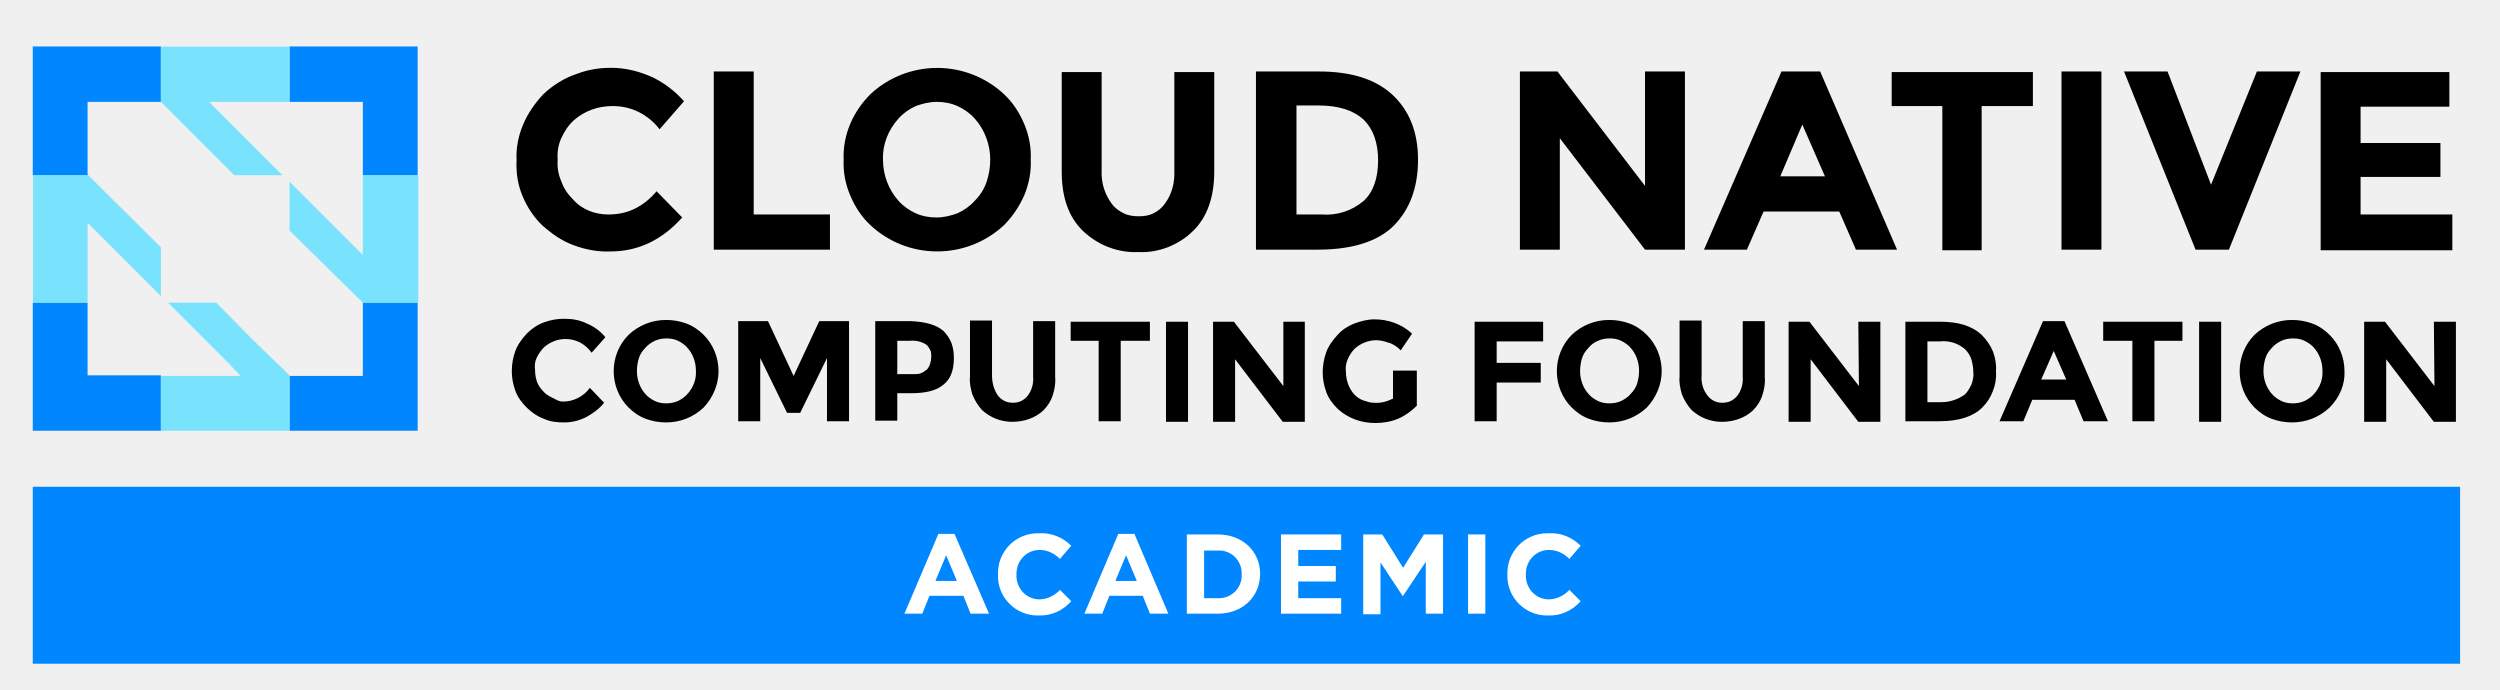
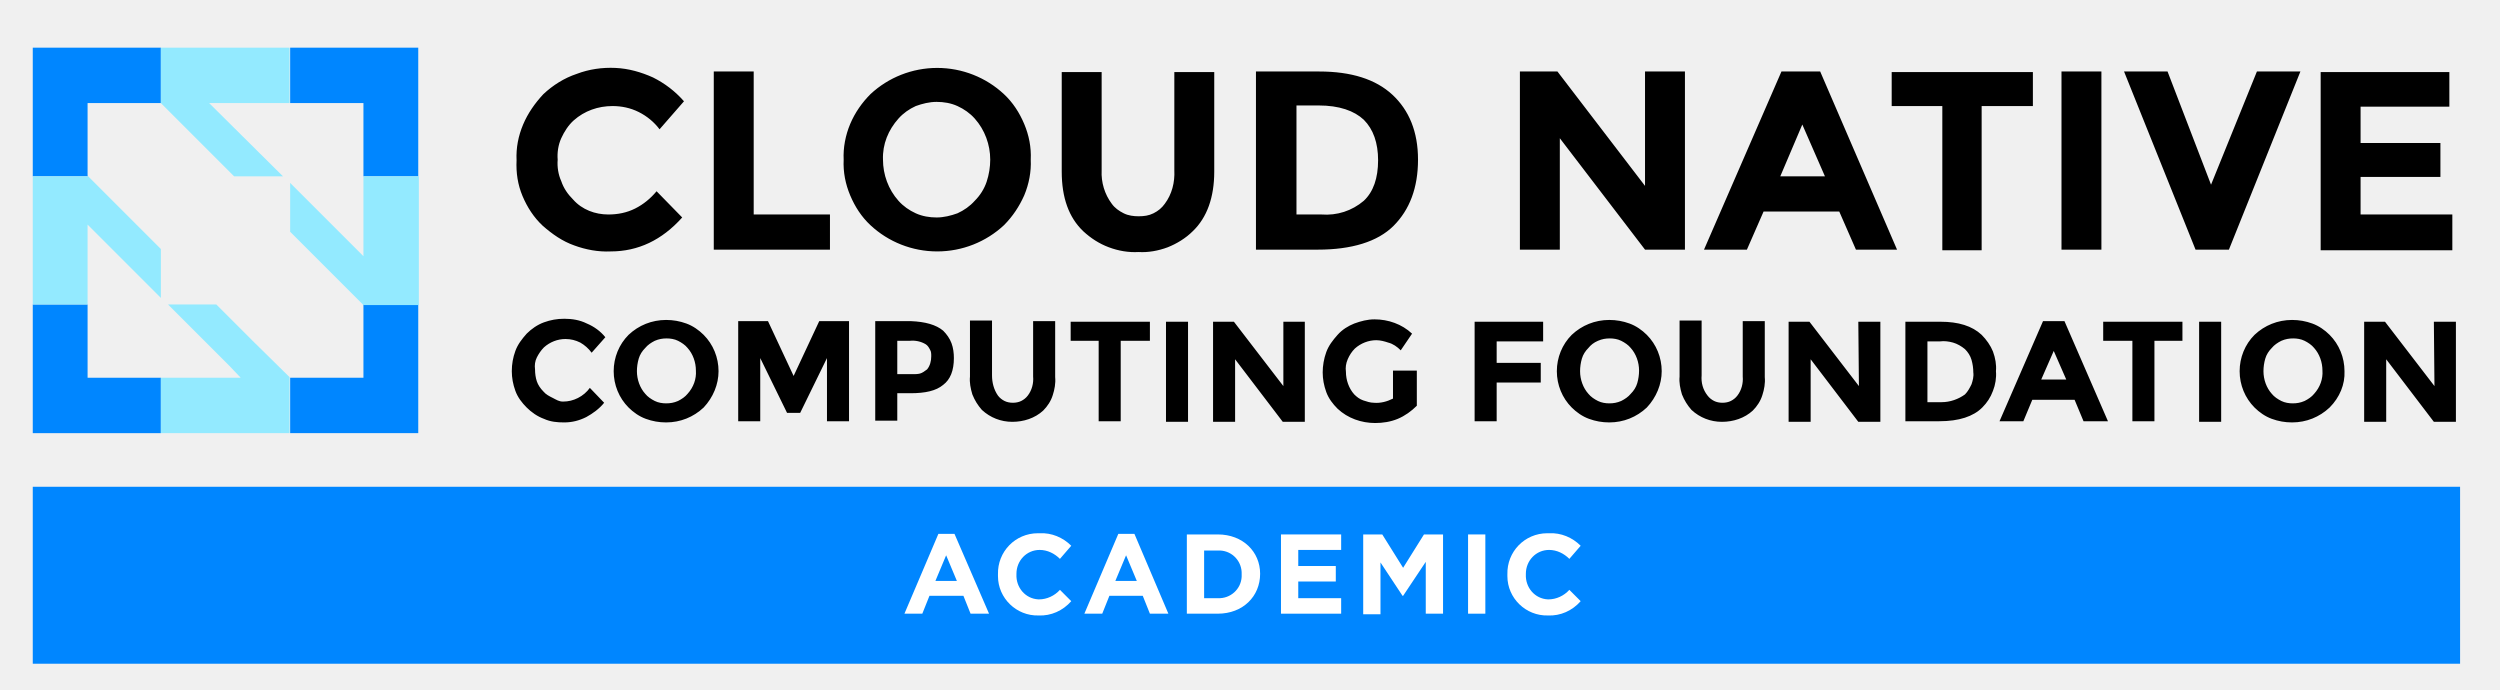
- <svg xmlns="http://www.w3.org/2000/svg" xmlns:xlink="http://www.w3.org/1999/xlink" version="1.1" id="Layer_1" x="0px" y="0px" viewBox="0 0 419.6 115.8" style="enable-background:new 0 0 419.6 115.8;" xml:space="preserve">
+ <svg xmlns="http://www.w3.org/2000/svg" version="1.1" id="Layer_1" x="0px" y="0px" viewBox="0 0 419.6 115.8" style="enable-background:new 0 0 419.6 115.8;" xml:space="preserve">
  <style type="text/css">
	.st0{fill:#0086FF;}
	.st1{fill:#FFFFFF;}
- 	.st2{clip-path:url(#SVGID_00000142147095633678814300000016936586263347667128_);}
- 	.st3{opacity:0.8;fill:#5BDFFF;enable-background:new    ;}
+ 	.st2{fill:#93EAFF;}
</style>
  <rect x="5.5" y="81.7" class="st0" width="407.4" height="29.7" />
  <path class="st1" d="M157.5,89.6h2.7L166,103h-3.1l-1.2-3H156l-1.2,3h-3L157.5,89.6z M160.6,97.5l-1.8-4.3l-1.8,4.3H160.6z" />
  <path class="st1" d="M167.5,96.4L167.5,96.4c-0.1-3.8,2.9-6.9,6.7-6.9c0.1,0,0.2,0,0.3,0c2-0.1,3.9,0.7,5.3,2.1l-1.9,2.2  c-0.9-0.9-2.1-1.5-3.4-1.5c-2.2,0-3.9,1.8-3.9,4v0.1l0,0c-0.1,2.2,1.5,4.1,3.7,4.2h0.1c1.3,0,2.6-0.6,3.5-1.6l1.9,1.9  c-1.4,1.6-3.4,2.5-5.5,2.4c-3.7,0.1-6.8-2.9-6.8-6.6C167.5,96.6,167.5,96.5,167.5,96.4z" />
  <path class="st1" d="M187.7,89.6h2.7l5.7,13.4H193l-1.2-3h-5.6l-1.2,3h-3L187.7,89.6z M190.8,97.5l-1.8-4.3l-1.8,4.3H190.8z" />
  <path class="st1" d="M199.2,89.7h5.2c4.2,0,7.1,2.9,7.1,6.6l0,0c0,3.8-2.9,6.7-7.1,6.7h-5.2V89.7z M204.4,100.4  c2.1,0.1,3.9-1.5,4-3.6c0-0.1,0-0.3,0-0.4l0,0c0.1-2.1-1.5-3.9-3.6-4c-0.1,0-0.3,0-0.4,0h-2.3v8H204.4z" />
  <path class="st1" d="M215,89.7h10.1v2.6h-7.2V95h6.3v2.6h-6.3v2.8h7.2v2.6H215V89.7z" />
  <path class="st1" d="M228.8,89.7h3.2l3.5,5.6l3.5-5.6h3.2V103h-2.9v-8.7l-3.8,5.7h-0.1l-3.7-5.6v8.7h-2.9V89.7z" />
  <path class="st1" d="M246.4,89.7h2.9V103h-2.9V89.7z" />
  <path class="st1" d="M253,96.4L253,96.4c-0.1-3.8,2.9-6.9,6.7-6.9c0.1,0,0.2,0,0.3,0c2-0.1,3.9,0.7,5.3,2.1l-1.9,2.2  c-0.9-0.9-2.1-1.5-3.4-1.5c-2.2,0-3.9,1.8-3.9,4v0.1l0,0c-0.1,2.2,1.5,4.1,3.7,4.2h0.1c1.3,0,2.6-0.6,3.5-1.6l1.9,1.9  c-1.4,1.6-3.4,2.5-5.5,2.4c-3.7,0.1-6.8-2.9-6.8-6.6C253,96.6,253,96.5,253,96.4z" />
  <g>
    <g>
      <g>
-         <defs>
-           <rect id="SVGID_1_" x="5.5" y="7.8" width="406.7" height="64.5" />
-         </defs>
-         <clipPath id="SVGID_00000090976748507933650560000013842048286235248013_">
-           <use xlink:href="#SVGID_1_" style="overflow:visible;" />
-         </clipPath>
-         <g style="clip-path:url(#SVGID_00000090976748507933650560000013842048286235248013_);">
-           <path d="M102.1,36c1.6,0,3.1-0.3,4.5-1s2.6-1.7,3.6-2.9l4.3,4.4c-3.4,3.8-7.4,5.7-12,5.7c-2.1,0.1-4.2-0.3-6.1-1      c-2-0.7-3.7-1.9-5.3-3.3c-1.5-1.4-2.6-3.1-3.4-5c-0.8-1.9-1.1-3.9-1-6c-0.1-2.1,0.3-4.1,1.1-6c0.8-1.9,2-3.6,3.4-5.1      c1.6-1.5,3.5-2.7,5.6-3.4c2.1-0.8,4.3-1.1,6.5-1s4.3,0.7,6.3,1.6c2,1,3.7,2.3,5.2,4l-4.1,4.7c-0.9-1.2-2.1-2.2-3.5-2.9      c-1.4-0.7-2.9-1-4.4-1c-2.4,0-4.7,0.8-6.5,2.4c-0.9,0.8-1.6,1.9-2.1,3s-0.7,2.4-0.6,3.6c-0.1,1.2,0.1,2.5,0.6,3.6      c0.4,1.2,1.1,2.2,2,3.1C97.7,35.2,99.9,36,102.1,36z M119.8,41.9V12h6.7v24h12.8v5.9H119.8z M168.5,37.8c-3,2.8-7,4.4-11.2,4.4      s-8.2-1.6-11.2-4.4c-1.5-1.4-2.6-3.1-3.4-5c-0.8-1.9-1.2-3.9-1.1-6c-0.1-2,0.3-4.1,1.1-6s2-3.6,3.4-5c3-2.8,7-4.4,11.2-4.4      s8.2,1.6,11.2,4.4c1.5,1.4,2.6,3.1,3.4,5c0.8,1.9,1.2,3.9,1.1,6c0.1,2-0.3,4.1-1.1,6C171.1,34.6,170,36.3,168.5,37.8z       M166.2,26.8c0-2.5-0.9-5-2.6-6.9c-0.8-0.9-1.8-1.6-2.9-2.1c-1.1-0.5-2.3-0.7-3.5-0.7s-2.4,0.3-3.5,0.7      c-1.1,0.5-2.1,1.2-2.9,2.1c-1.7,1.9-2.7,4.3-2.6,6.9c0,2.5,0.9,5,2.6,6.9c0.8,0.9,1.8,1.6,2.9,2.1c1.1,0.5,2.3,0.7,3.5,0.7      s2.4-0.3,3.5-0.7c1.1-0.5,2.1-1.2,2.9-2.1c0.9-0.9,1.6-2,2-3.2C166,29.3,166.2,28,166.2,26.8z M186.6,34.2      c0.5,0.7,1.2,1.2,2,1.6c0.8,0.4,1.7,0.5,2.5,0.5c0.9,0,1.7-0.1,2.5-0.5s1.4-0.9,1.9-1.6c1.2-1.6,1.7-3.6,1.6-5.6V12.1h6.7v16.7      c0,4.3-1.2,7.7-3.6,10c-1.2,1.2-2.7,2.1-4.2,2.7c-1.6,0.6-3.3,0.9-4.9,0.8c-1.7,0.1-3.4-0.2-5-0.8s-3-1.5-4.3-2.7      c-2.4-2.3-3.6-5.6-3.6-10V12.1h6.7v16.5C184.8,30.6,185.4,32.6,186.6,34.2z M233.7,15.9c2.8,2.6,4.3,6.2,4.3,10.9      s-1.4,8.4-4.1,11.1c-2.7,2.7-7.1,4-12.7,4h-10.4V12h10.6C226.8,12,230.9,13.3,233.7,15.9z M228.9,33.7c1.6-1.5,2.4-3.8,2.4-6.8      c0-2.9-0.8-5.2-2.4-6.8c-1.6-1.5-4.1-2.4-7.6-2.4h-3.7V36h4.2C224.4,36.2,226.9,35.4,228.9,33.7z M276.1,12h6.7v29.9h-6.7      l-14.3-18.7v18.7h-6.7V12h6.3l14.7,19.2L276.1,12L276.1,12z M311.5,41.9l-2.8-6.4H296l-2.8,6.4H286L299,12h6.5l12.9,29.9H311.5z       M302.5,20.9l-3.7,8.7h7.5L302.5,20.9z M332.6,17.8V42H326V17.8h-8.5v-5.7h23.7v5.7H332.6z M346,12h6.7v29.9H346V12z M371.1,31      l7.7-19h7.3l-12,29.9h-5.6l-12-29.9h7.3L371.1,31z M411.1,12v5.9h-14.9V24h13.4v5.7h-13.4V36h15.4v6h-22.1V12.1h21.6V12z       M94.5,67.4c0.9,0,1.7-0.2,2.5-0.6s1.5-1,2-1.7l2.4,2.5c-0.8,1-1.9,1.8-3,2.4c-1.2,0.6-2.4,0.9-3.7,0.9c-1.2,0-2.3-0.1-3.4-0.6      c-1.1-0.4-2.1-1.1-2.9-1.9s-1.5-1.7-1.9-2.8c-0.4-1.1-0.6-2.2-0.6-3.3c0-1.2,0.2-2.3,0.6-3.4c0.4-1.1,1.1-2,1.9-2.9      c0.8-0.8,1.8-1.5,2.9-1.9s2.2-0.6,3.4-0.6c1.3,0,2.6,0.2,3.8,0.8c1.2,0.5,2.3,1.3,3.1,2.3l-2.3,2.6c-0.5-0.7-1.2-1.3-1.9-1.7      c-0.8-0.4-1.6-0.6-2.5-0.6c-1.3,0-2.6,0.5-3.6,1.4c-0.5,0.5-0.9,1.1-1.2,1.7c-0.3,0.6-0.4,1.3-0.3,2c0,0.7,0.1,1.4,0.3,2      c0.2,0.6,0.6,1.2,1.1,1.7c0.4,0.5,1,0.8,1.6,1.1S93.8,67.4,94.5,67.4z M118.1,68.4c-1.7,1.6-3.9,2.5-6.3,2.5      c-1.2,0-2.3-0.2-3.4-0.6s-2.1-1.1-2.9-1.9c-1.6-1.6-2.5-3.8-2.5-6.1c0-2.3,0.9-4.5,2.5-6.1c1.7-1.6,3.9-2.5,6.3-2.5      c1.2,0,2.3,0.2,3.4,0.6c1.1,0.4,2.1,1.1,2.9,1.9c1.6,1.6,2.5,3.8,2.5,6.1C120.6,64.5,119.7,66.7,118.1,68.4z M116.8,62.2      c0-1.4-0.5-2.8-1.4-3.8c-0.4-0.5-1-0.9-1.6-1.2s-1.3-0.4-1.9-0.4c-0.7,0-1.3,0.1-2,0.4c-0.6,0.3-1.2,0.7-1.6,1.2      c-0.5,0.5-0.9,1.1-1.1,1.8s-0.3,1.4-0.3,2.1c0,1.4,0.5,2.8,1.4,3.8c0.4,0.5,1,0.9,1.6,1.2c0.6,0.3,1.3,0.4,1.9,0.4      c0.7,0,1.3-0.1,2-0.4c0.6-0.3,1.2-0.7,1.6-1.2C116.4,65,116.9,63.6,116.8,62.2z M138.8,60.1l-4.5,9.2h-2.2l-4.5-9.2v10.6h-3.7      V53.9h5l4.3,9.2l4.3-9.2h5v16.8h-3.7L138.8,60.1L138.8,60.1z M158.3,55.5c0.6,0.6,1.1,1.3,1.4,2.1c0.3,0.8,0.4,1.7,0.4,2.5      c0,2.1-0.6,3.6-1.8,4.5c-1.2,1-3,1.4-5.5,1.4h-2.2v4.6h-3.7V53.9h6C155.3,54,157.1,54.5,158.3,55.5z M155.6,62      c0.5-0.6,0.7-1.4,0.7-2.2c0-0.4,0-0.8-0.2-1.1c-0.2-0.4-0.4-0.7-0.7-0.9c-0.8-0.5-1.8-0.7-2.7-0.6h-2.1v5.6h2.5      c0.5,0,0.9,0,1.3-0.1C154.8,62.6,155.2,62.3,155.6,62z M167.5,66.4c0.3,0.4,0.7,0.7,1.1,0.9c0.4,0.2,0.9,0.3,1.4,0.3      s1-0.1,1.4-0.3c0.4-0.2,0.8-0.5,1.1-0.9c0.7-0.9,1-2.1,0.9-3.2v-9.3h3.7v9.4c0.1,1-0.1,2.1-0.4,3c-0.3,1-0.9,1.9-1.6,2.6      c-1.4,1.3-3.3,1.9-5.2,1.9s-3.7-0.7-5.1-2c-0.7-0.8-1.2-1.6-1.6-2.6c-0.3-1-0.5-2-0.4-3v-9.4h3.7V63      C166.5,64.2,166.8,65.4,167.5,66.4z M188.1,57.2v13.5h-3.7V57.2h-4.7V54H193v3.2H188.1z M195.7,54h3.7v16.8h-3.7V54z M215.3,54      h3.7v16.8h-3.7l-8-10.5v10.5h-3.7V54h3.5l8.3,10.8V54H215.3z M234.1,62.2h3.7v5.9c-0.9,0.9-2,1.7-3.2,2.2s-2.5,0.7-3.8,0.7      c-2.3,0-4.6-0.8-6.3-2.4c-0.8-0.8-1.5-1.7-1.9-2.8c-0.4-1.1-0.6-2.2-0.6-3.3s0.2-2.3,0.6-3.4c0.4-1.1,1.1-2,1.9-2.9      s1.8-1.5,2.8-1.9c1.1-0.4,2.2-0.7,3.4-0.7c2.3,0,4.6,0.8,6.3,2.4l-1.9,2.8c-0.6-0.6-1.3-1.1-2.1-1.3c-0.6-0.2-1.3-0.4-2-0.4      c-1.3,0-2.6,0.5-3.6,1.4c-0.5,0.5-0.9,1.1-1.2,1.8s-0.4,1.4-0.3,2.1c0,1.4,0.5,2.8,1.4,3.8c0.4,0.4,0.9,0.8,1.5,1      s1.2,0.4,1.8,0.4c1.1,0.1,2.2-0.2,3.2-0.7v-4.7L234.1,62.2L234.1,62.2z M259,54v3.3h-7.8v3.6h7.4v3.3h-7.4v6.5h-3.7V54H259z       M276.4,68.4c-1.7,1.6-3.9,2.5-6.3,2.5c-1.2,0-2.3-0.2-3.4-0.6s-2.1-1.1-2.9-1.9c-1.6-1.6-2.5-3.8-2.5-6.1      c0-2.3,0.9-4.5,2.5-6.1c1.7-1.6,3.9-2.5,6.3-2.5c1.2,0,2.3,0.2,3.4,0.6c1.1,0.4,2.1,1.1,2.9,1.9c1.6,1.6,2.5,3.8,2.5,6.1      C278.9,64.5,278,66.7,276.4,68.4z M275.1,62.2c0-1.4-0.5-2.8-1.4-3.8c-0.4-0.5-1-0.9-1.6-1.2s-1.3-0.4-1.9-0.4      c-0.7,0-1.3,0.1-2,0.4s-1.2,0.7-1.6,1.2c-0.5,0.5-0.9,1.1-1.1,1.8s-0.3,1.4-0.3,2.1c0,1.4,0.5,2.8,1.4,3.8      c0.4,0.5,1,0.9,1.6,1.2c0.6,0.3,1.3,0.4,1.9,0.4c0.7,0,1.3-0.1,2-0.4c0.6-0.3,1.2-0.7,1.6-1.2c0.5-0.5,0.9-1.1,1.1-1.8      C275,63.6,275.1,62.9,275.1,62.2z M286.6,66.4c0.3,0.4,0.7,0.7,1.1,0.9c0.4,0.2,0.9,0.3,1.4,0.3s1-0.1,1.4-0.3      c0.4-0.2,0.8-0.5,1.1-0.9c0.7-0.9,1-2.1,0.9-3.2v-9.3h3.7v9.4c0.1,1-0.1,2.1-0.4,3c-0.3,1-0.9,1.9-1.6,2.6      c-1.4,1.3-3.3,1.9-5.2,1.9c-1.9,0-3.7-0.7-5.1-2c-0.7-0.8-1.2-1.6-1.6-2.6c-0.3-1-0.5-2-0.4-3v-9.4h3.7V63      C285.5,64.2,285.8,65.4,286.6,66.4z M311.9,54h3.7v16.8h-3.7l-8-10.5v10.5h-3.7V54h3.5l8.3,10.8L311.9,54L311.9,54z M332.6,56.2      c0.8,0.8,1.5,1.8,1.9,2.8c0.4,1.1,0.6,2.2,0.5,3.3c0.1,1.1-0.1,2.3-0.5,3.3c-0.4,1.1-1,2-1.8,2.8c-1.5,1.5-3.9,2.3-7.2,2.3h-5.7      V54h5.9C328.7,54,331,54.7,332.6,56.2z M329.8,66.2c0.5-0.5,0.8-1.1,1.1-1.7c0.2-0.6,0.4-1.3,0.3-2c0-0.7-0.1-1.4-0.3-2.1      c-0.2-0.7-0.6-1.3-1.1-1.8c-0.6-0.5-1.3-0.9-2-1.1c-0.7-0.2-1.5-0.3-2.2-0.2h-2.1v10.2h2.4C327.3,67.5,328.7,67,329.8,66.2z       M349.7,70.7l-1.5-3.6h-7.1l-1.5,3.6h-4l7.3-16.8h3.6l7.3,16.8H349.7z M344.7,58.9l-2.1,4.8h4.2L344.7,58.9z M361.6,57.2v13.5      h-3.7V57.2H353V54h13.3v3.2H361.6z M369.1,54h3.7v16.8h-3.7V54z M391,68.4c-1.7,1.6-3.9,2.5-6.3,2.5c-1.2,0-2.3-0.2-3.4-0.6      s-2.1-1.1-2.9-1.9c-1.6-1.6-2.5-3.8-2.5-6.1c0-2.3,0.9-4.5,2.5-6.1c1.7-1.6,3.9-2.5,6.3-2.5c1.2,0,2.3,0.2,3.4,0.6      c1.1,0.4,2.1,1.1,2.9,1.9c1.6,1.6,2.5,3.8,2.5,6.1C393.6,64.5,392.7,66.7,391,68.4z M389.8,62.2c0-1.4-0.5-2.8-1.4-3.8      c-0.4-0.5-1-0.9-1.6-1.2s-1.3-0.4-1.9-0.4c-0.7,0-1.3,0.1-2,0.4c-0.6,0.3-1.2,0.7-1.6,1.2c-0.5,0.5-0.9,1.1-1.1,1.8      s-0.3,1.4-0.3,2.1c0,1.4,0.5,2.8,1.4,3.8c0.4,0.5,1,0.9,1.6,1.2c0.6,0.3,1.3,0.4,1.9,0.4c0.7,0,1.3-0.1,2-0.4      c0.6-0.3,1.2-0.7,1.6-1.2C389.4,65,389.9,63.6,389.8,62.2z M408.5,54h3.7v16.8h-3.7l-8-10.5v10.5h-3.7V54h3.5l8.3,10.8L408.5,54      z" />
-           <path class="st0" d="M14.7,50.8H5.5v21.5H27V63H14.7V50.8z M60.9,50.9v12.2H48.6v9.3h21.5V50.8h-9.3L60.9,50.9z M5.5,29.4h9.3      l-0.1-0.1V17.1H27V7.8H5.5V29.4z M48.6,7.8v9.3h12.3v12.3h9.2V7.8H48.6z" />
+         <g>
          <g>
-             <path class="st3" d="M47.4,29.4L35.1,17.1h13.5V7.8H27v9.3l12.3,12.3C39.3,29.4,47.4,29.4,47.4,29.4z M36.3,50.8h-8.1L38.4,61       l2,2.1H27v9.3h21.6V63l-6.2-6L36.3,50.8z M60.9,29.4v13.4l-2.1-2.1L48.6,30.5v8.2l6.1,6l6.2,6.1h9.3V29.4H60.9z M27,41.5       L14.8,29.4H5.5v21.4h9.2V37.4L27,49.7V41.5z" />
+             <path d="M102.1,36c1.6,0,3.1-0.3,4.5-1s2.6-1.7,3.6-2.9l4.3,4.4c-3.4,3.8-7.4,5.7-12,5.7c-2.1,0.1-4.2-0.3-6.1-1       c-2-0.7-3.7-1.9-5.3-3.3c-1.5-1.4-2.6-3.1-3.4-5c-0.8-1.9-1.1-3.9-1-6c-0.1-2.1,0.3-4.1,1.1-6c0.8-1.9,2-3.6,3.4-5.1       c1.6-1.5,3.5-2.7,5.6-3.4c2.1-0.8,4.3-1.1,6.5-1s4.3,0.7,6.3,1.6c2,1,3.7,2.3,5.2,4l-4.1,4.7c-0.9-1.2-2.1-2.2-3.5-2.9       c-1.4-0.7-2.9-1-4.4-1c-2.4,0-4.7,0.8-6.5,2.4c-0.9,0.8-1.6,1.9-2.1,3s-0.7,2.4-0.6,3.6c-0.1,1.2,0.1,2.5,0.6,3.6       c0.4,1.2,1.1,2.2,2,3.1C97.7,35.2,99.9,36,102.1,36z M119.8,41.9V12h6.7v24h12.8v5.9H119.8z M168.5,37.8c-3,2.8-7,4.4-11.2,4.4       s-8.2-1.6-11.2-4.4c-1.5-1.4-2.6-3.1-3.4-5c-0.8-1.9-1.2-3.9-1.1-6c-0.1-2,0.3-4.1,1.1-6s2-3.6,3.4-5c3-2.8,7-4.4,11.2-4.4       s8.2,1.6,11.2,4.4c1.5,1.4,2.6,3.1,3.4,5c0.8,1.9,1.2,3.9,1.1,6c0.1,2-0.3,4.1-1.1,6C171.1,34.6,170,36.3,168.5,37.8z        M166.2,26.8c0-2.5-0.9-5-2.6-6.9c-0.8-0.9-1.8-1.6-2.9-2.1c-1.1-0.5-2.3-0.7-3.5-0.7s-2.4,0.3-3.5,0.7       c-1.1,0.5-2.1,1.2-2.9,2.1c-1.7,1.9-2.7,4.3-2.6,6.9c0,2.5,0.9,5,2.6,6.9c0.8,0.9,1.8,1.6,2.9,2.1c1.1,0.5,2.3,0.7,3.5,0.7       s2.4-0.3,3.5-0.7c1.1-0.5,2.1-1.2,2.9-2.1c0.9-0.9,1.6-2,2-3.2C166,29.3,166.2,28,166.2,26.8z M186.6,34.2       c0.5,0.7,1.2,1.2,2,1.6c0.8,0.4,1.7,0.5,2.5,0.5c0.9,0,1.7-0.1,2.5-0.5s1.4-0.9,1.9-1.6c1.2-1.6,1.7-3.6,1.6-5.6V12.1h6.7v16.7       c0,4.3-1.2,7.7-3.6,10c-1.2,1.2-2.7,2.1-4.2,2.7c-1.6,0.6-3.3,0.9-4.9,0.8c-1.7,0.1-3.4-0.2-5-0.8s-3-1.5-4.3-2.7       c-2.4-2.3-3.6-5.6-3.6-10V12.1h6.7v16.5C184.8,30.6,185.4,32.6,186.6,34.2z M233.7,15.9c2.8,2.6,4.3,6.2,4.3,10.9       s-1.4,8.4-4.1,11.1c-2.7,2.7-7.1,4-12.7,4h-10.4V12h10.6C226.8,12,230.9,13.3,233.7,15.9z M228.9,33.7c1.6-1.5,2.4-3.8,2.4-6.8       c0-2.9-0.8-5.2-2.4-6.8c-1.6-1.5-4.1-2.4-7.6-2.4h-3.7V36h4.2C224.4,36.2,226.9,35.4,228.9,33.7z M276.1,12h6.7v29.9h-6.7       l-14.3-18.7v18.7h-6.7V12h6.3l14.7,19.2L276.1,12L276.1,12z M311.5,41.9l-2.8-6.4H296l-2.8,6.4H286L299,12h6.5l12.9,29.9H311.5       z M302.5,20.9l-3.7,8.7h7.5L302.5,20.9z M332.6,17.8V42H326V17.8h-8.5v-5.7h23.7v5.7H332.6z M346,12h6.7v29.9H346V12z        M371.1,31l7.7-19h7.3l-12,29.9h-5.6l-12-29.9h7.3L371.1,31z M411.1,12v5.9h-14.9V24h13.4v5.7h-13.4V36h15.4v6h-22.1V12.1h21.6       V12z M94.5,67.4c0.9,0,1.7-0.2,2.5-0.6s1.5-1,2-1.7l2.4,2.5c-0.8,1-1.9,1.8-3,2.4c-1.2,0.6-2.4,0.9-3.7,0.9       c-1.2,0-2.3-0.1-3.4-0.6c-1.1-0.4-2.1-1.1-2.9-1.9s-1.5-1.7-1.9-2.8c-0.4-1.1-0.6-2.2-0.6-3.3c0-1.2,0.2-2.3,0.6-3.4       c0.4-1.1,1.1-2,1.9-2.9c0.8-0.8,1.8-1.5,2.9-1.9s2.2-0.6,3.4-0.6c1.3,0,2.6,0.2,3.8,0.8c1.2,0.5,2.3,1.3,3.1,2.3l-2.3,2.6       c-0.5-0.7-1.2-1.3-1.9-1.7c-0.8-0.4-1.6-0.6-2.5-0.6c-1.3,0-2.6,0.5-3.6,1.4c-0.5,0.5-0.9,1.1-1.2,1.7c-0.3,0.6-0.4,1.3-0.3,2       c0,0.7,0.1,1.4,0.3,2c0.2,0.6,0.6,1.2,1.1,1.7c0.4,0.5,1,0.8,1.6,1.1S93.8,67.4,94.5,67.4z M118.1,68.4       c-1.7,1.6-3.9,2.5-6.3,2.5c-1.2,0-2.3-0.2-3.4-0.6s-2.1-1.1-2.9-1.9c-1.6-1.6-2.5-3.8-2.5-6.1c0-2.3,0.9-4.5,2.5-6.1       c1.7-1.6,3.9-2.5,6.3-2.5c1.2,0,2.3,0.2,3.4,0.6c1.1,0.4,2.1,1.1,2.9,1.9c1.6,1.6,2.5,3.8,2.5,6.1       C120.6,64.5,119.7,66.7,118.1,68.4z M116.8,62.2c0-1.4-0.5-2.8-1.4-3.8c-0.4-0.5-1-0.9-1.6-1.2s-1.3-0.4-1.9-0.4       c-0.7,0-1.3,0.1-2,0.4c-0.6,0.3-1.2,0.7-1.6,1.2c-0.5,0.5-0.9,1.1-1.1,1.8s-0.3,1.4-0.3,2.1c0,1.4,0.5,2.8,1.4,3.8       c0.4,0.5,1,0.9,1.6,1.2c0.6,0.3,1.3,0.4,1.9,0.4c0.7,0,1.3-0.1,2-0.4c0.6-0.3,1.2-0.7,1.6-1.2C116.4,65,116.9,63.6,116.8,62.2z        M138.8,60.1l-4.5,9.2h-2.2l-4.5-9.2v10.6h-3.7V53.9h5l4.3,9.2l4.3-9.2h5v16.8h-3.7L138.8,60.1L138.8,60.1z M158.3,55.5       c0.6,0.6,1.1,1.3,1.4,2.1c0.3,0.8,0.4,1.7,0.4,2.5c0,2.1-0.6,3.6-1.8,4.5c-1.2,1-3,1.4-5.5,1.4h-2.2v4.6h-3.7V53.9h6       C155.3,54,157.1,54.5,158.3,55.5z M155.6,62c0.5-0.6,0.7-1.4,0.7-2.2c0-0.4,0-0.8-0.2-1.1c-0.2-0.4-0.4-0.7-0.7-0.9       c-0.8-0.5-1.8-0.7-2.7-0.6h-2.1v5.6h2.5c0.5,0,0.9,0,1.3-0.1C154.8,62.6,155.2,62.3,155.6,62z M167.5,66.4       c0.3,0.4,0.7,0.7,1.1,0.9c0.4,0.2,0.9,0.3,1.4,0.3s1-0.1,1.4-0.3c0.4-0.2,0.8-0.5,1.1-0.9c0.7-0.9,1-2.1,0.9-3.2v-9.3h3.7v9.4       c0.1,1-0.1,2.1-0.4,3c-0.3,1-0.9,1.9-1.6,2.6c-1.4,1.3-3.3,1.9-5.2,1.9s-3.7-0.7-5.1-2c-0.7-0.8-1.2-1.6-1.6-2.6       c-0.3-1-0.5-2-0.4-3v-9.4h3.7V63C166.5,64.2,166.8,65.4,167.5,66.4z M188.1,57.2v13.5h-3.7V57.2h-4.7V54H193v3.2H188.1z        M195.7,54h3.7v16.8h-3.7V54z M215.3,54h3.7v16.8h-3.7l-8-10.5v10.5h-3.7V54h3.5l8.3,10.8V54H215.3z M234.1,62.2h3.7v5.9       c-0.9,0.9-2,1.7-3.2,2.2s-2.5,0.7-3.8,0.7c-2.3,0-4.6-0.8-6.3-2.4c-0.8-0.8-1.5-1.7-1.9-2.8c-0.4-1.1-0.6-2.2-0.6-3.3       s0.2-2.3,0.6-3.4c0.4-1.1,1.1-2,1.9-2.9s1.8-1.5,2.8-1.9c1.1-0.4,2.2-0.7,3.4-0.7c2.3,0,4.6,0.8,6.3,2.4l-1.9,2.8       c-0.6-0.6-1.3-1.1-2.1-1.3c-0.6-0.2-1.3-0.4-2-0.4c-1.3,0-2.6,0.5-3.6,1.4c-0.5,0.5-0.9,1.1-1.2,1.8s-0.4,1.4-0.3,2.1       c0,1.4,0.5,2.8,1.4,3.8c0.4,0.4,0.9,0.8,1.5,1s1.2,0.4,1.8,0.4c1.1,0.1,2.2-0.2,3.2-0.7v-4.7L234.1,62.2L234.1,62.2z M259,54       v3.3h-7.8v3.6h7.4v3.3h-7.4v6.5h-3.7V54H259z M276.4,68.4c-1.7,1.6-3.9,2.5-6.3,2.5c-1.2,0-2.3-0.2-3.4-0.6s-2.1-1.1-2.9-1.9       c-1.6-1.6-2.5-3.8-2.5-6.1c0-2.3,0.9-4.5,2.5-6.1c1.7-1.6,3.9-2.5,6.3-2.5c1.2,0,2.3,0.2,3.4,0.6c1.1,0.4,2.1,1.1,2.9,1.9       c1.6,1.6,2.5,3.8,2.5,6.1C278.9,64.5,278,66.7,276.4,68.4z M275.1,62.2c0-1.4-0.5-2.8-1.4-3.8c-0.4-0.5-1-0.9-1.6-1.2       s-1.3-0.4-1.9-0.4c-0.7,0-1.3,0.1-2,0.4s-1.2,0.7-1.6,1.2c-0.5,0.5-0.9,1.1-1.1,1.8s-0.3,1.4-0.3,2.1c0,1.4,0.5,2.8,1.4,3.8       c0.4,0.5,1,0.9,1.6,1.2c0.6,0.3,1.3,0.4,1.9,0.4c0.7,0,1.3-0.1,2-0.4c0.6-0.3,1.2-0.7,1.6-1.2c0.5-0.5,0.9-1.1,1.1-1.8       C275,63.6,275.1,62.9,275.1,62.2z M286.6,66.4c0.3,0.4,0.7,0.7,1.1,0.9c0.4,0.2,0.9,0.3,1.4,0.3s1-0.1,1.4-0.3       c0.4-0.2,0.8-0.5,1.1-0.9c0.7-0.9,1-2.1,0.9-3.2v-9.3h3.7v9.4c0.1,1-0.1,2.1-0.4,3c-0.3,1-0.9,1.9-1.6,2.6       c-1.4,1.3-3.3,1.9-5.2,1.9c-1.9,0-3.7-0.7-5.1-2c-0.7-0.8-1.2-1.6-1.6-2.6c-0.3-1-0.5-2-0.4-3v-9.4h3.7V63       C285.5,64.2,285.8,65.4,286.6,66.4z M311.9,54h3.7v16.8h-3.7l-8-10.5v10.5h-3.7V54h3.5l8.3,10.8L311.9,54L311.9,54z        M332.6,56.2c0.8,0.8,1.5,1.8,1.9,2.8c0.4,1.1,0.6,2.2,0.5,3.3c0.1,1.1-0.1,2.3-0.5,3.3c-0.4,1.1-1,2-1.8,2.8       c-1.5,1.5-3.9,2.3-7.2,2.3h-5.7V54h5.9C328.7,54,331,54.7,332.6,56.2z M329.8,66.2c0.5-0.5,0.8-1.1,1.1-1.7       c0.2-0.6,0.4-1.3,0.3-2c0-0.7-0.1-1.4-0.3-2.1c-0.2-0.7-0.6-1.3-1.1-1.8c-0.6-0.5-1.3-0.9-2-1.1c-0.7-0.2-1.5-0.3-2.2-0.2h-2.1       v10.2h2.4C327.3,67.5,328.7,67,329.8,66.2z M349.7,70.7l-1.5-3.6h-7.1l-1.5,3.6h-4l7.3-16.8h3.6l7.3,16.8H349.7z M344.7,58.9       l-2.1,4.8h4.2L344.7,58.9z M361.6,57.2v13.5h-3.7V57.2H353V54h13.3v3.2H361.6z M369.1,54h3.7v16.8h-3.7V54z M391,68.4       c-1.7,1.6-3.9,2.5-6.3,2.5c-1.2,0-2.3-0.2-3.4-0.6s-2.1-1.1-2.9-1.9c-1.6-1.6-2.5-3.8-2.5-6.1c0-2.3,0.9-4.5,2.5-6.1       c1.7-1.6,3.9-2.5,6.3-2.5c1.2,0,2.3,0.2,3.4,0.6c1.1,0.4,2.1,1.1,2.9,1.9c1.6,1.6,2.5,3.8,2.5,6.1       C393.6,64.5,392.7,66.7,391,68.4z M389.8,62.2c0-1.4-0.5-2.8-1.4-3.8c-0.4-0.5-1-0.9-1.6-1.2s-1.3-0.4-1.9-0.4       c-0.7,0-1.3,0.1-2,0.4c-0.6,0.3-1.2,0.7-1.6,1.2c-0.5,0.5-0.9,1.1-1.1,1.8s-0.3,1.4-0.3,2.1c0,1.4,0.5,2.8,1.4,3.8       c0.4,0.5,1,0.9,1.6,1.2c0.6,0.3,1.3,0.4,1.9,0.4c0.7,0,1.3-0.1,2-0.4c0.6-0.3,1.2-0.7,1.6-1.2C389.4,65,389.9,63.6,389.8,62.2z        M408.5,54h3.7v16.8h-3.7l-8-10.5v10.5h-3.7V54h3.5l8.3,10.8L408.5,54z" />
          </g>
        </g>
      </g>
    </g>
  </g>
+   <g>
+     <path class="st0" d="M14.7,51.1H5.5v21.6H27v-9.3H14.7V51.1z" />
+     <path class="st0" d="M61,51.2v12.2H48.7v9.3h21.5V51.1h-9.3L61,51.2z" />
+     <path class="st0" d="M5.5,29.6h9.3l-0.1-0.1V17.3H27V8H5.5V29.6z" />
+     <path class="st0" d="M48.7,8v9.3H61v12.3h9.2V8C70.2,8,48.7,8,48.7,8z" />
+     <path class="st2" d="M47.5,29.6L35.1,17.3h13.5V8H27v9.3l12.3,12.3H47.5z" />
+     <path class="st2" d="M36.3,51.1h-8.1l10.2,10.2l2,2.1H27v9.3h21.6v-9.4l-6.2-6.1L36.3,51.1z" />
+     <path class="st2" d="M61,29.6V43l-2.1-2.1L48.7,30.7v8.2l6.1,6.1l6.2,6.2h9.3V29.6H61L61,29.6z" />
+     <path class="st2" d="M27,41.8L14.8,29.6H5.5v21.5h9.2V37.7L27,50V41.8z" />
+   </g>
</svg>
